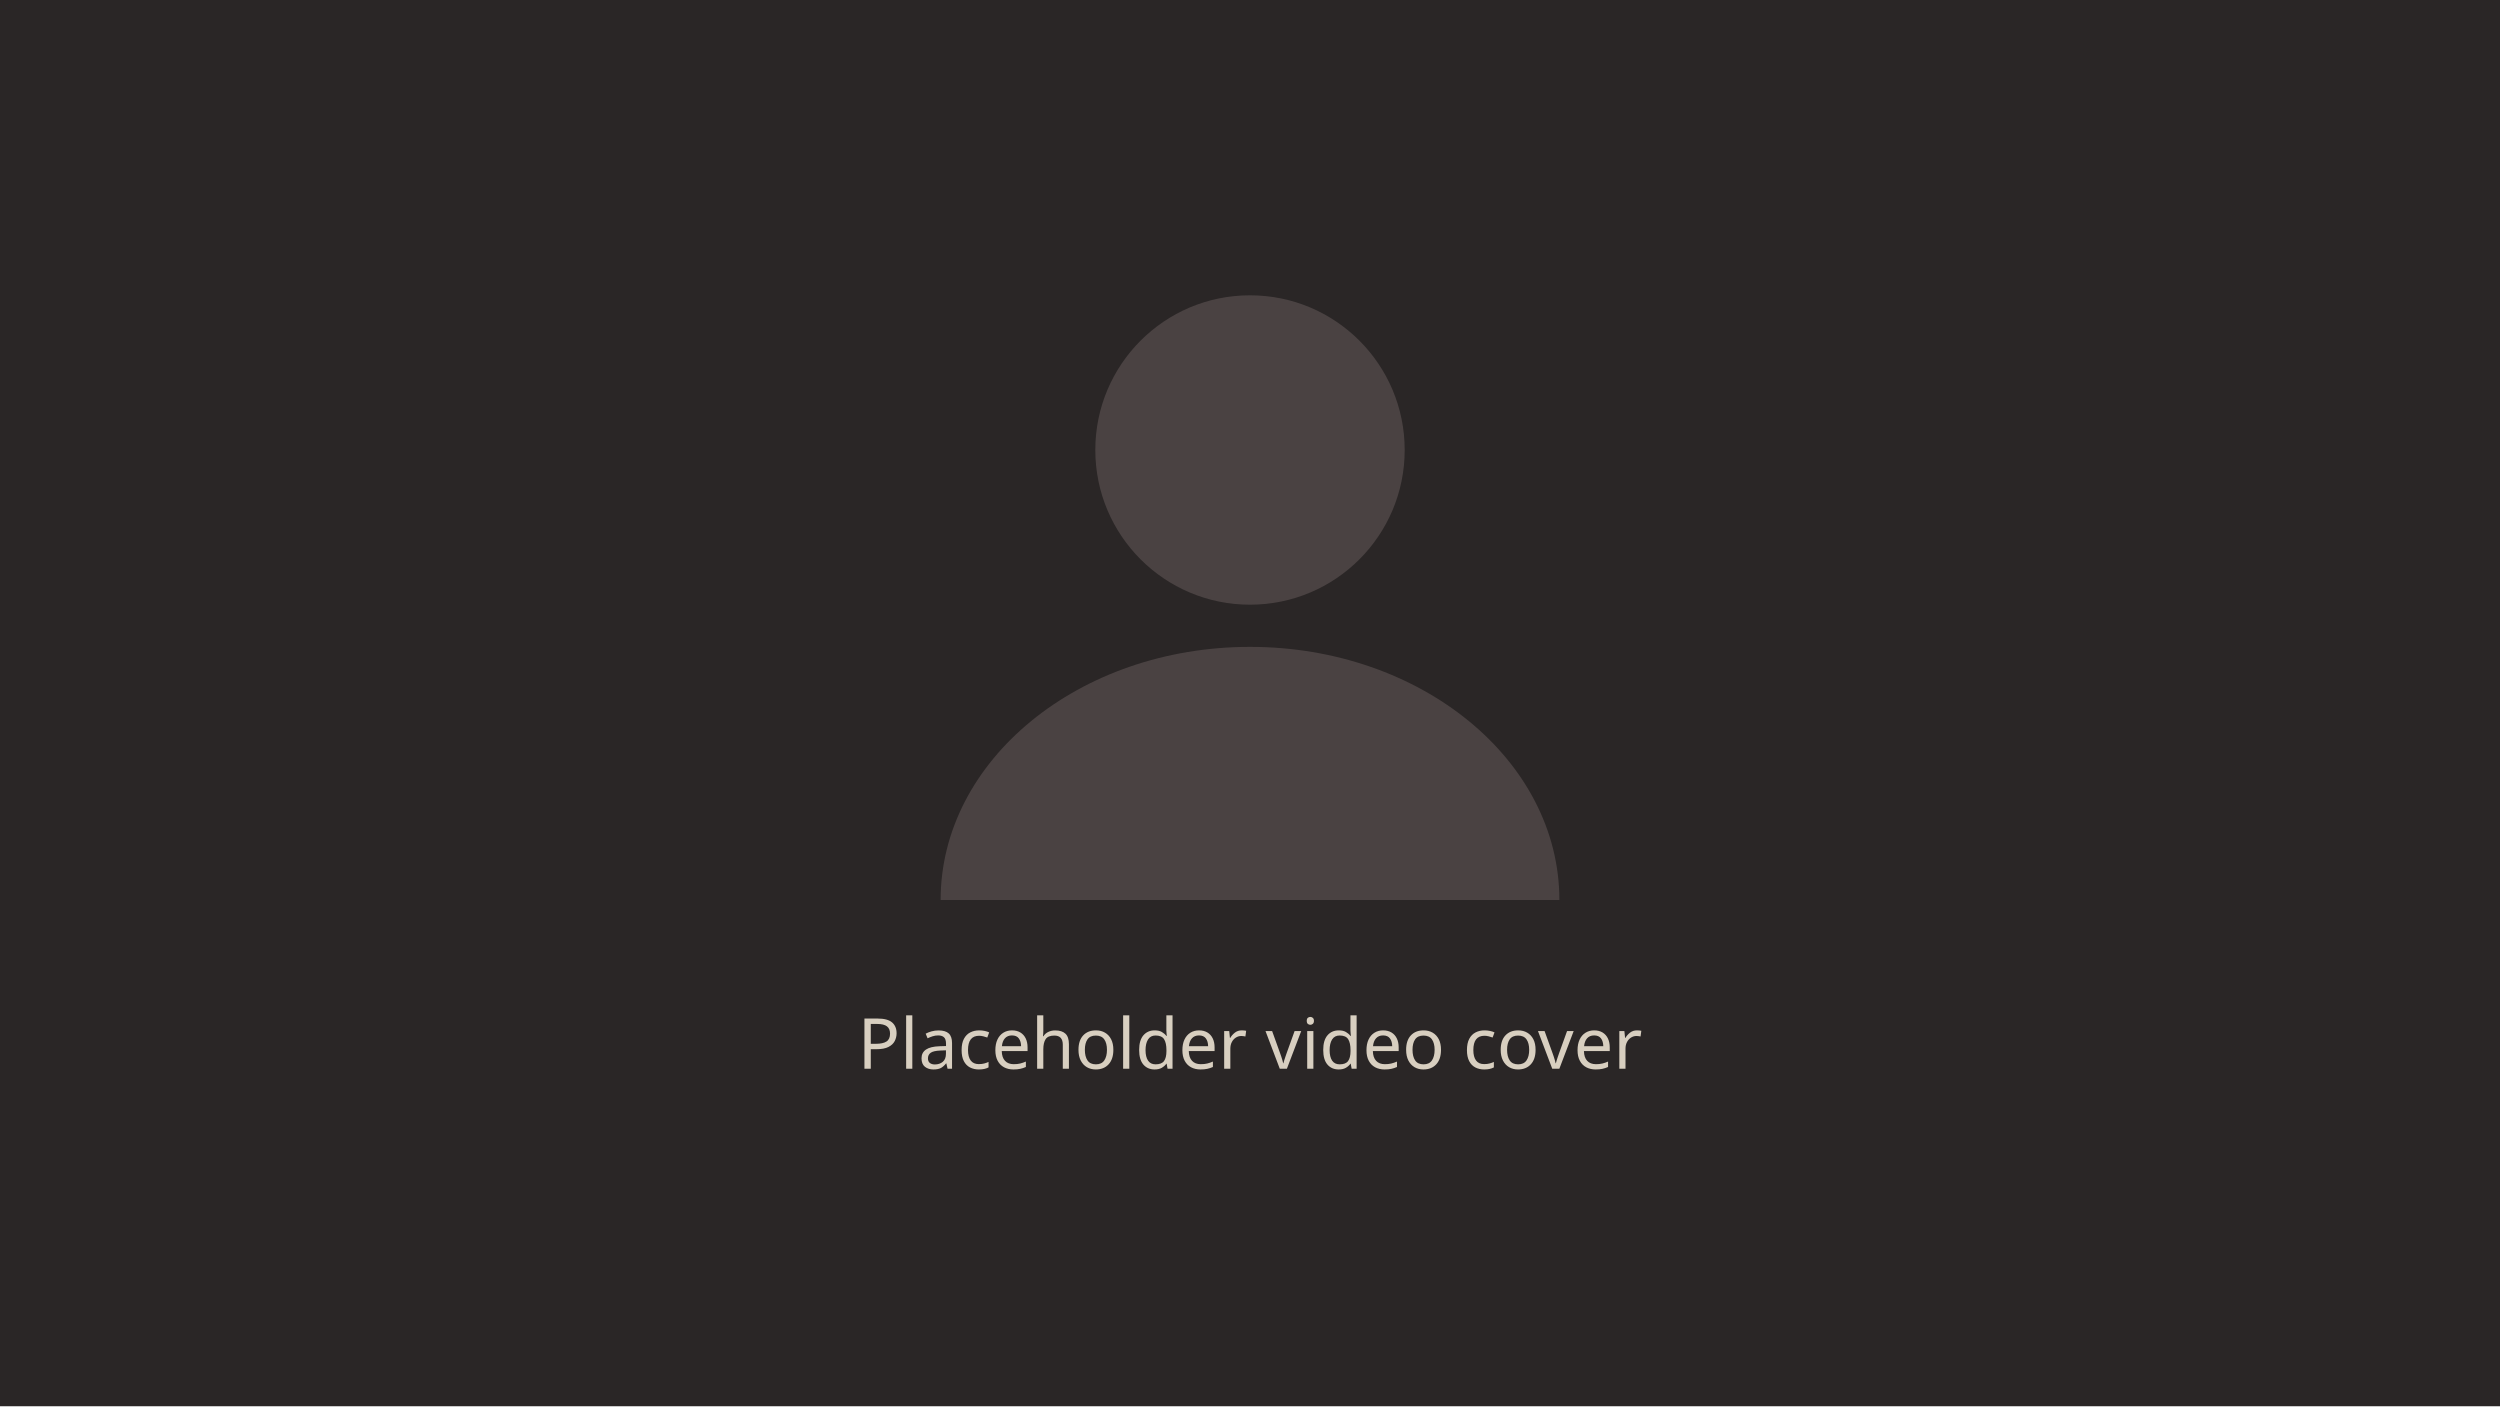
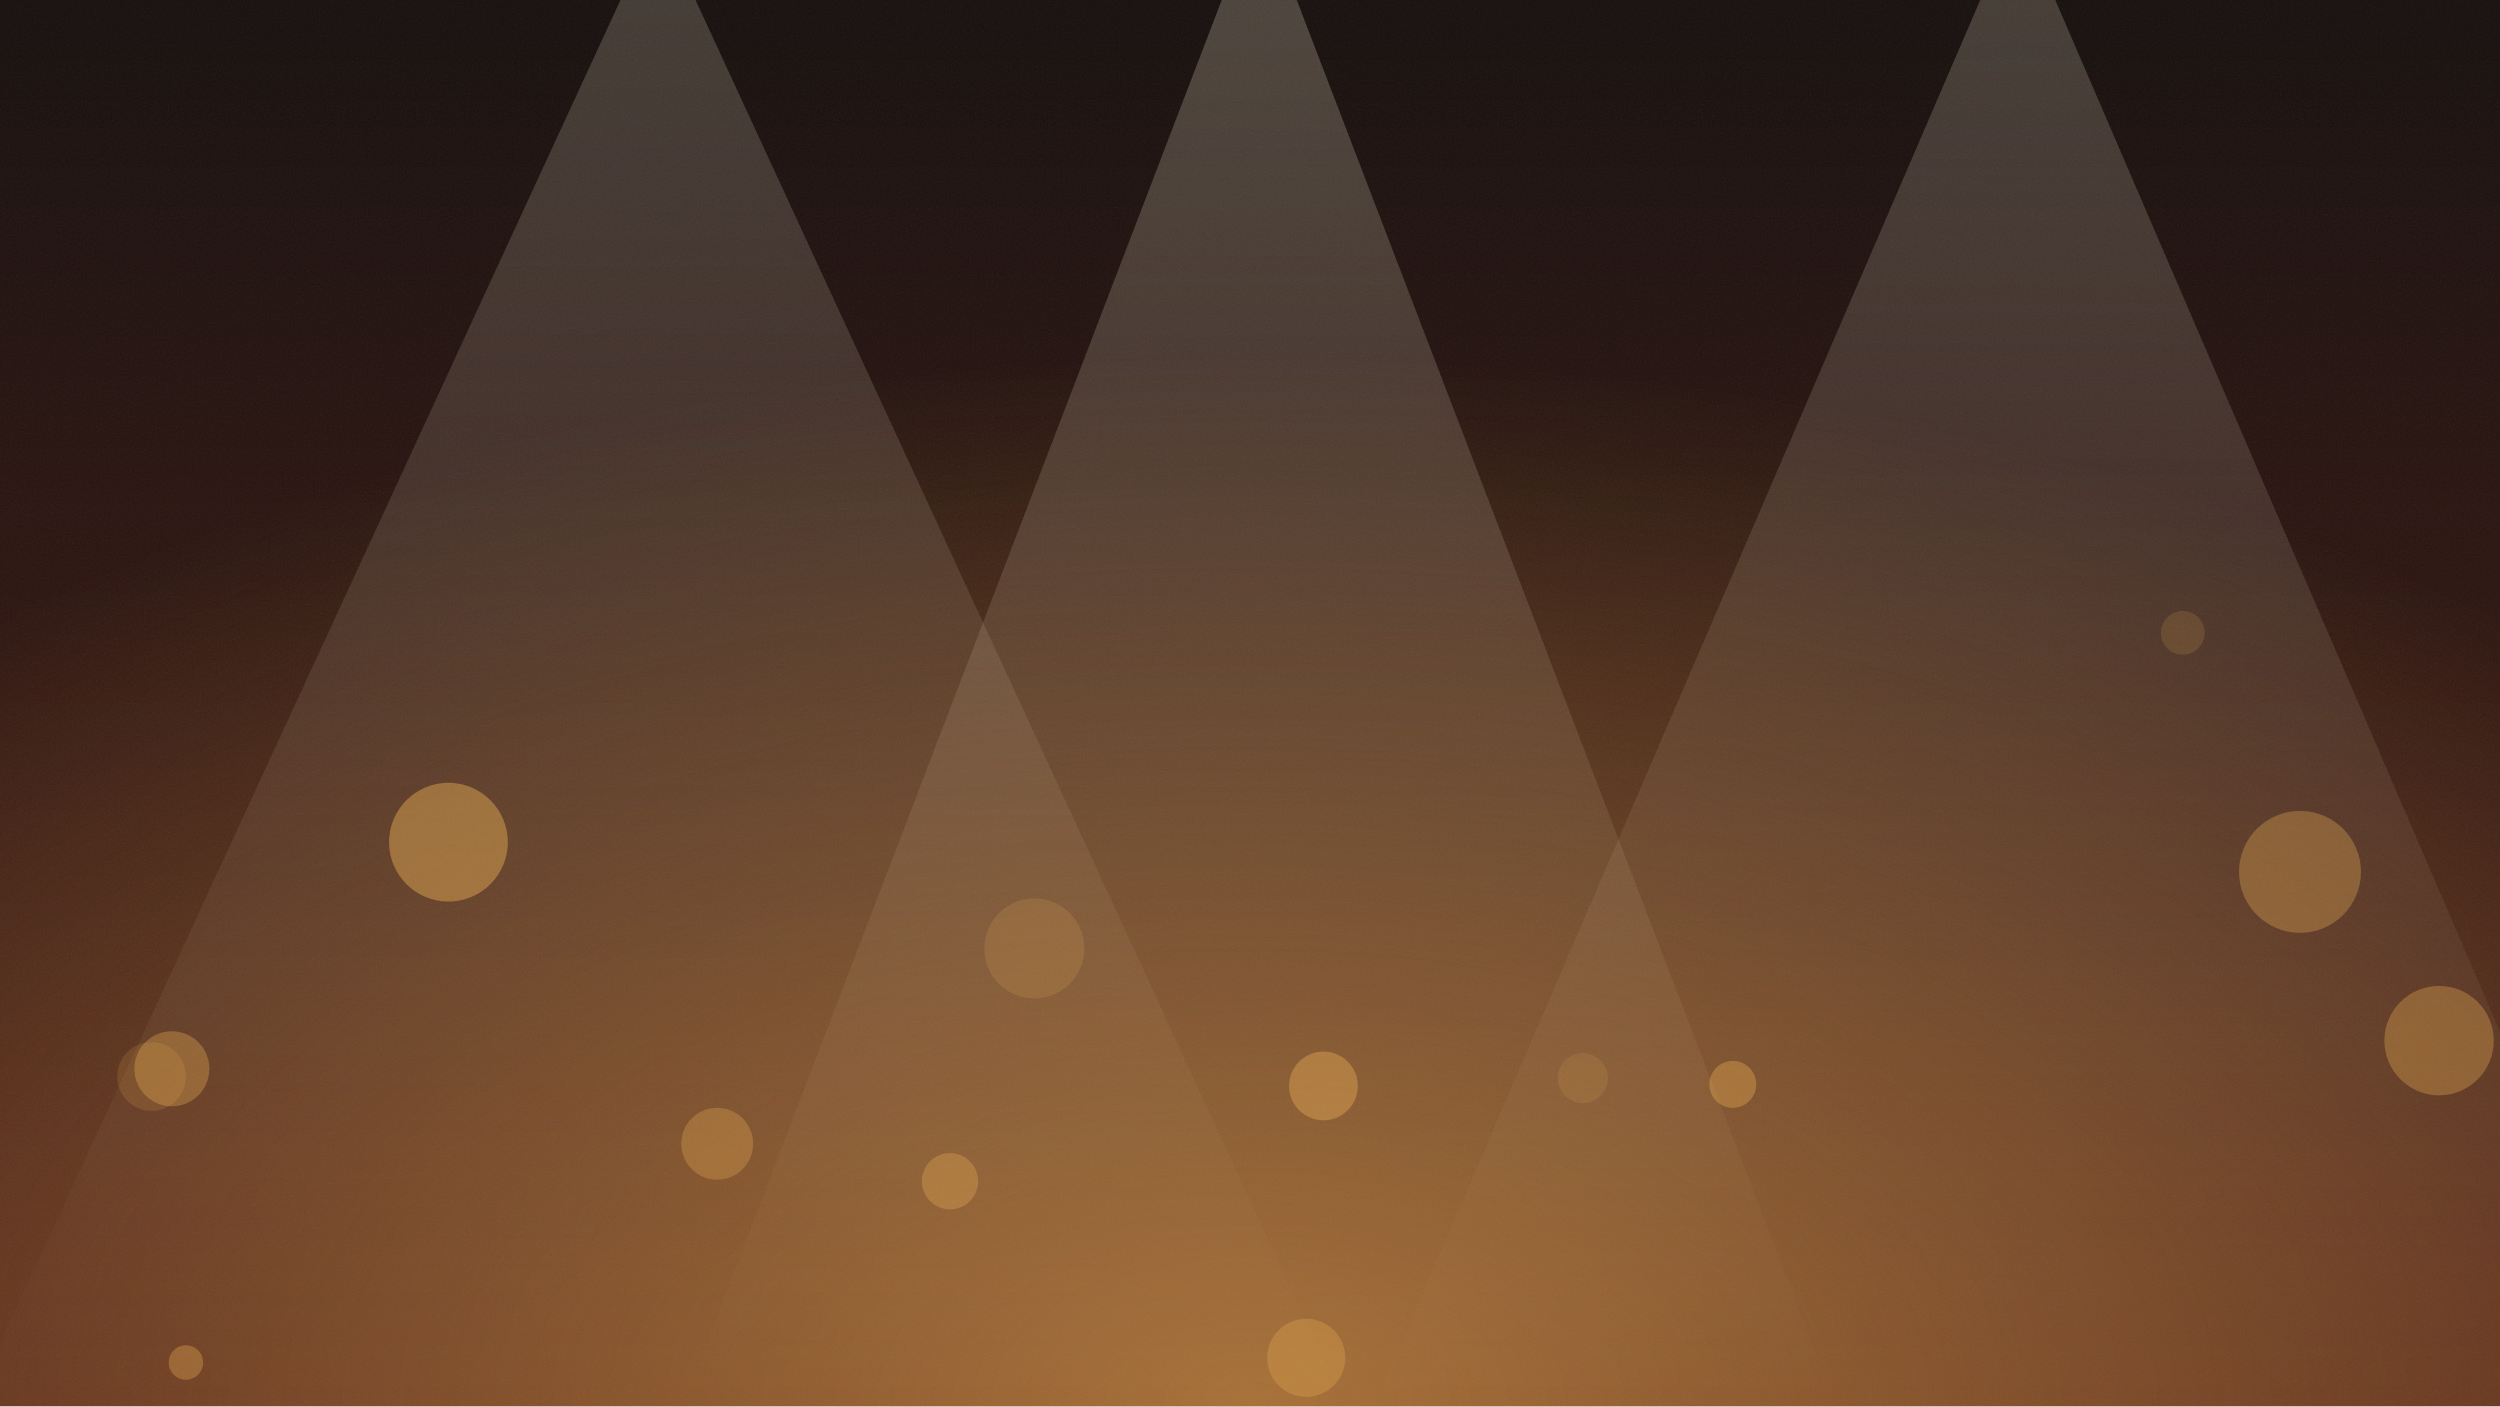
<svg xmlns="http://www.w3.org/2000/svg" width="1600" height="900" viewBox="0 0 1600 900">
-   <rect width="1600" height="900" fill="#2a2626" />
-   <circle cx="800" cy="288" r="99" fill="#4a4242" />
-   <path d="M602 576 a198 162 0 0 1 396 0 z" fill="#4a4242" />
-   <text x="800" y="684" text-anchor="middle" font-family="system-ui, sans-serif" font-size="45" fill="#d8cfc0">Placeholder video cover</text>
+   <defs>
+     <linearGradient id="bg" x1="0" y1="0" x2="0" y2="1">
+       <stop offset="0" stop-color="#160f0d" />
+       <stop offset="1" stop-color="#4a1c14" />
+     </linearGradient>
+     <linearGradient id="beam" x1="0" y1="0" x2="0" y2="1">
+       <stop offset="0" stop-color="#fff2d6" stop-opacity=".6" />
+       <stop offset="1" stop-color="#fff6e3" stop-opacity="0" />
+     </linearGradient>
+     <radialGradient id="glow" cx=".5" cy="1" r=".75">
+       <stop offset="0" stop-color="#f3b453" stop-opacity=".55" />
+       <stop offset="1" stop-color="#f3b453" stop-opacity="0" />
+     </radialGradient>
+     <filter id="grain">
+       <feTurbulence type="fractalNoise" baseFrequency=".85" numOctaves="2" stitchTiles="stitch" />
+       <feColorMatrix type="saturate" values="0" />
+     </filter>
+   </defs>
+   <rect width="1600" height="900" fill="url(#bg)" />
+   <polygon points="397.133,0 445.133,0 860.826,900 -18.559,900" fill="url(#beam)" opacity="0.32" />
+   <polygon points="781.925,0 829.925,0 1175.01,900 436.84,900" fill="url(#beam)" opacity="0.38" />
+   <polygon points="1267.369,0 1315.369,0 1703.347,900 879.39,900" fill="url(#beam)" opacity="0.33" />
+   <rect width="1600" height="900" fill="url(#glow)" />
+   <circle cx="1561" cy="666" r="35" fill="#f3b453" opacity="0.32" />
+   <circle cx="836" cy="869" r="25" fill="#f3b453" opacity="0.27" />
+   <circle cx="1472" cy="558" r="39" fill="#f3b453" opacity="0.31" />
+   <circle cx="119" cy="872" r="11" fill="#f3b453" opacity="0.32" />
+   <circle cx="110" cy="684" r="24" fill="#f3b453" opacity="0.32" />
+   <circle cx="1109" cy="694" r="15" fill="#f3b453" opacity="0.34" />
+   <circle cx="1013" cy="690" r="16" fill="#f3b453" opacity="0.13" />
+   <circle cx="459" cy="732" r="23" fill="#f3b453" opacity="0.28" />
+   <circle cx="97" cy="689" r="22" fill="#f3b453" opacity="0.15" />
+   <circle cx="847" cy="695" r="22" fill="#f3b453" opacity="0.37" />
+   <circle cx="1397" cy="405" r="14" fill="#f3b453" opacity="0.15" />
+   <circle cx="287" cy="539" r="38" fill="#f3b453" opacity="0.42" />
+   <circle cx="662" cy="607" r="32" fill="#f3b453" opacity="0.16" />
+   <circle cx="608" cy="756" r="18" fill="#f3b453" opacity="0.30" />
+   <rect width="1600" height="900" filter="url(#grain)" opacity=".07" />
</svg>
